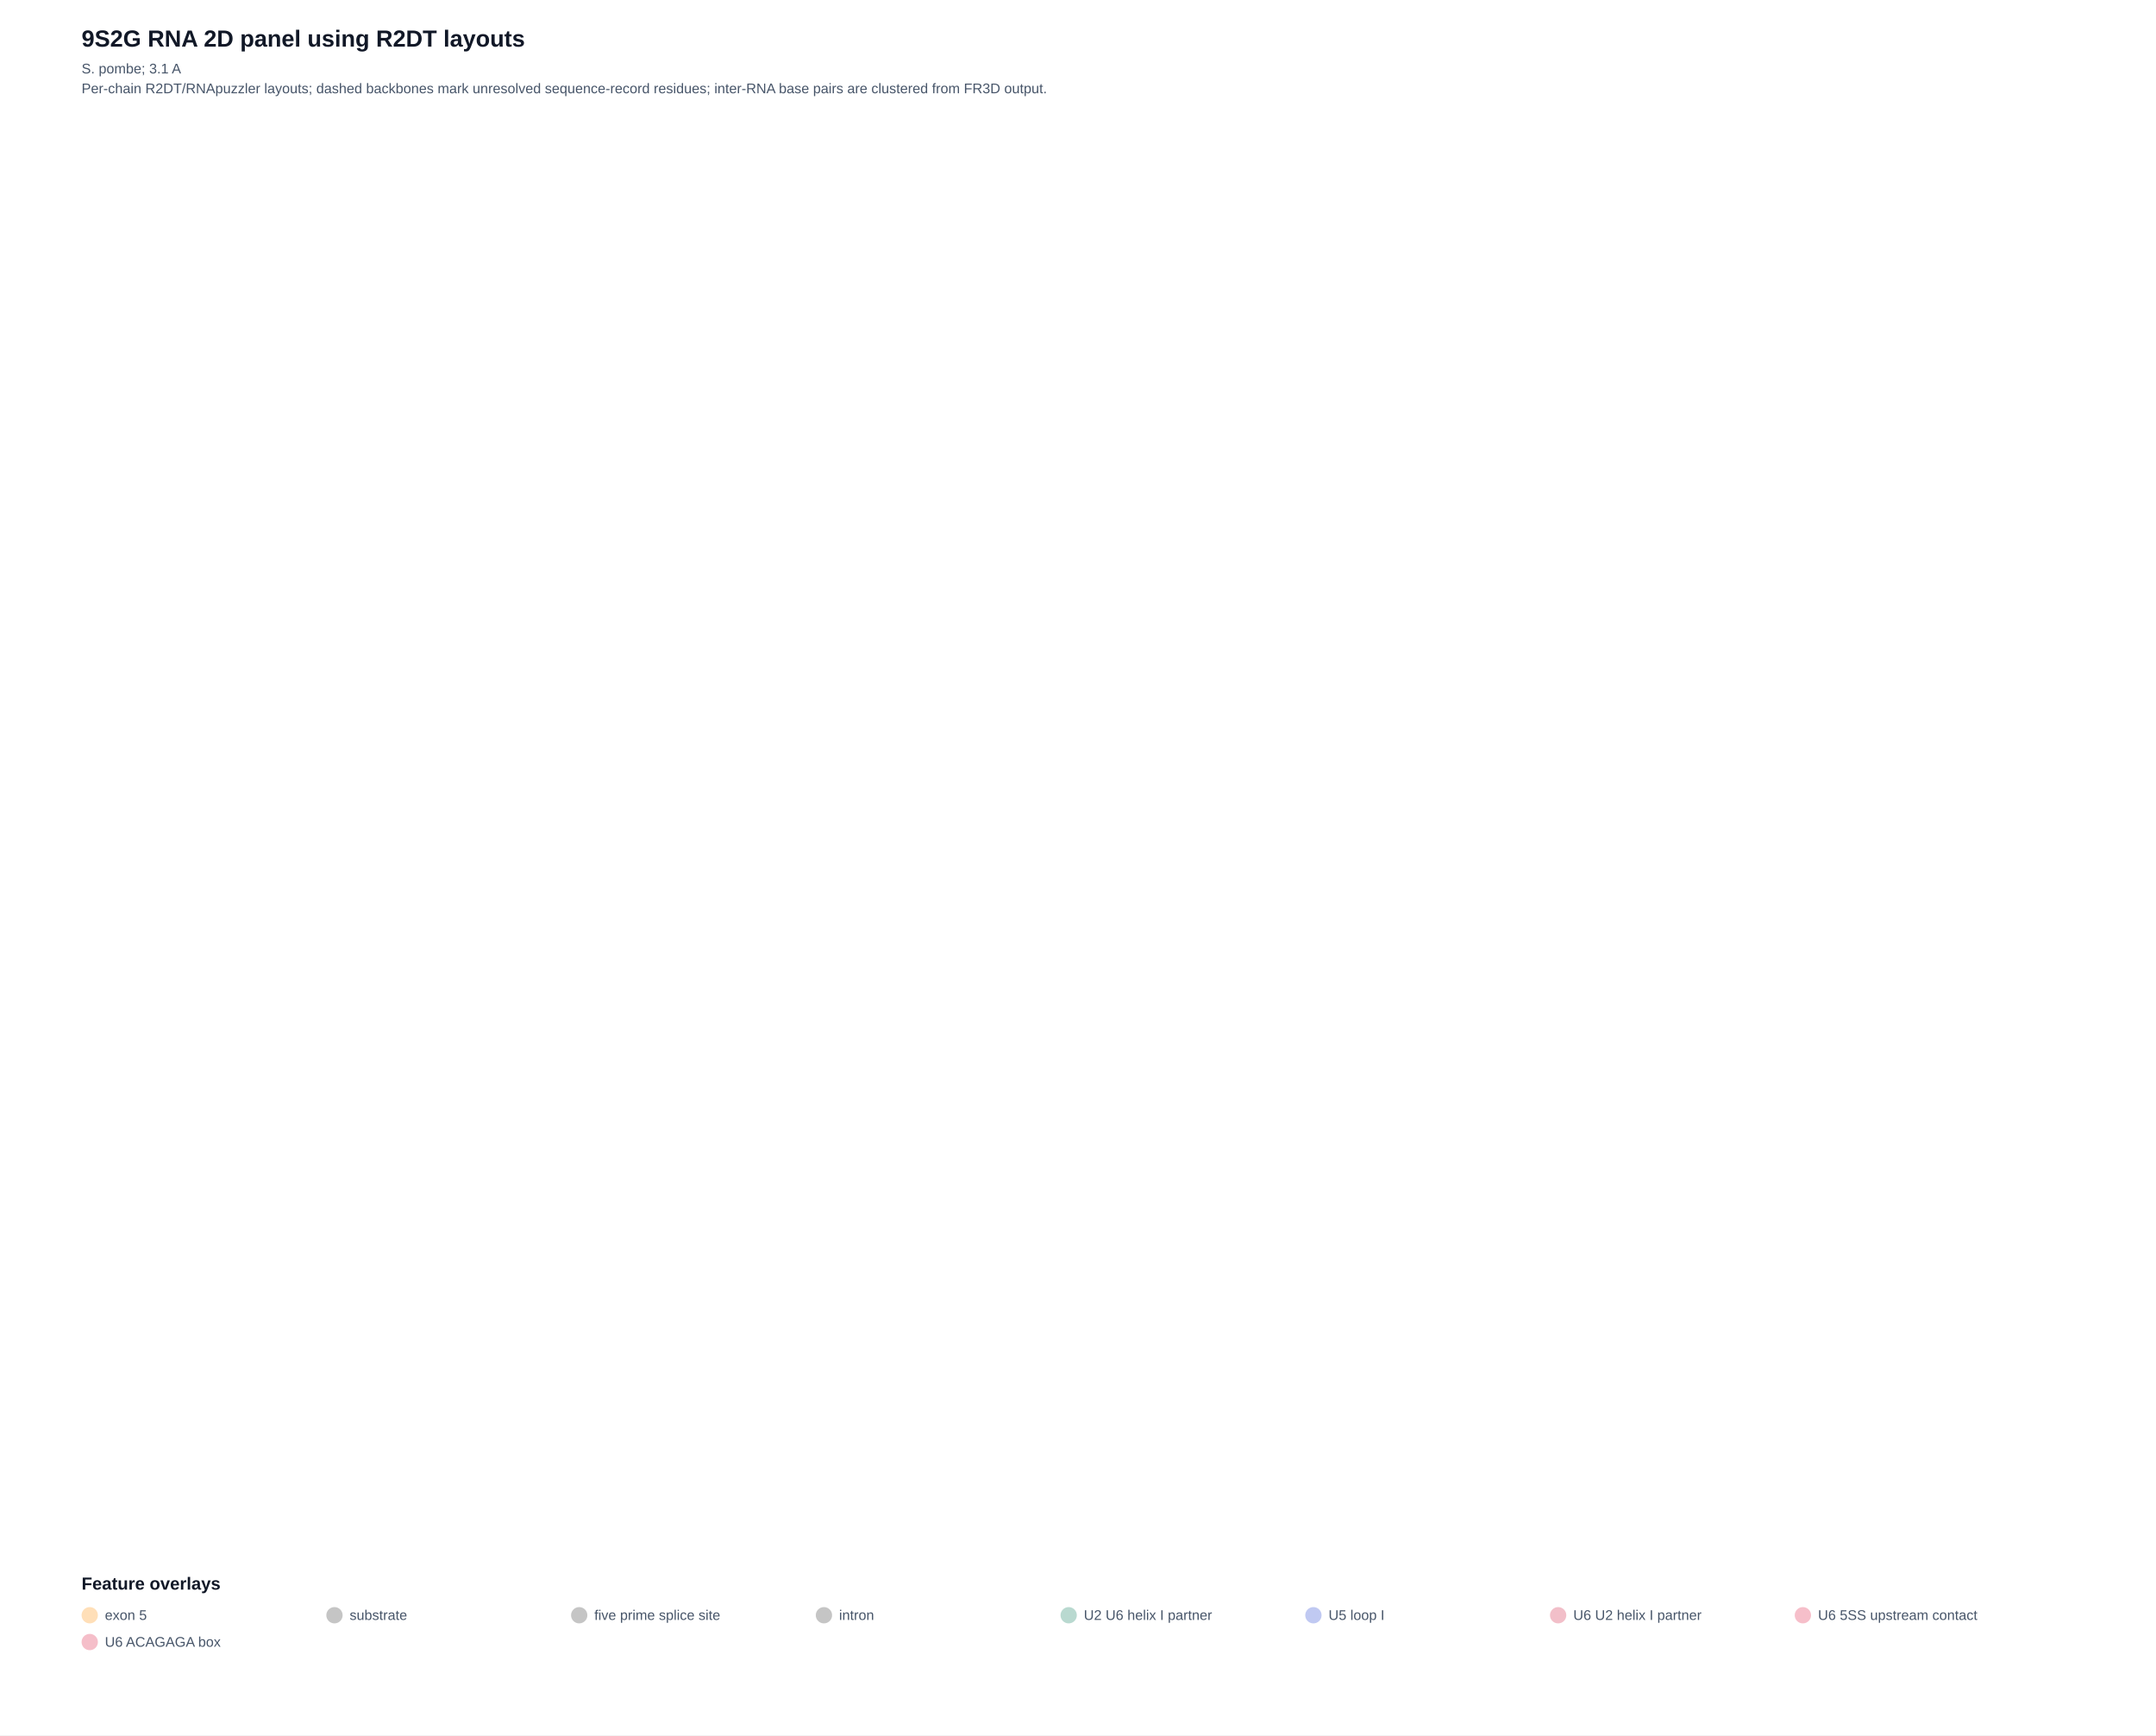
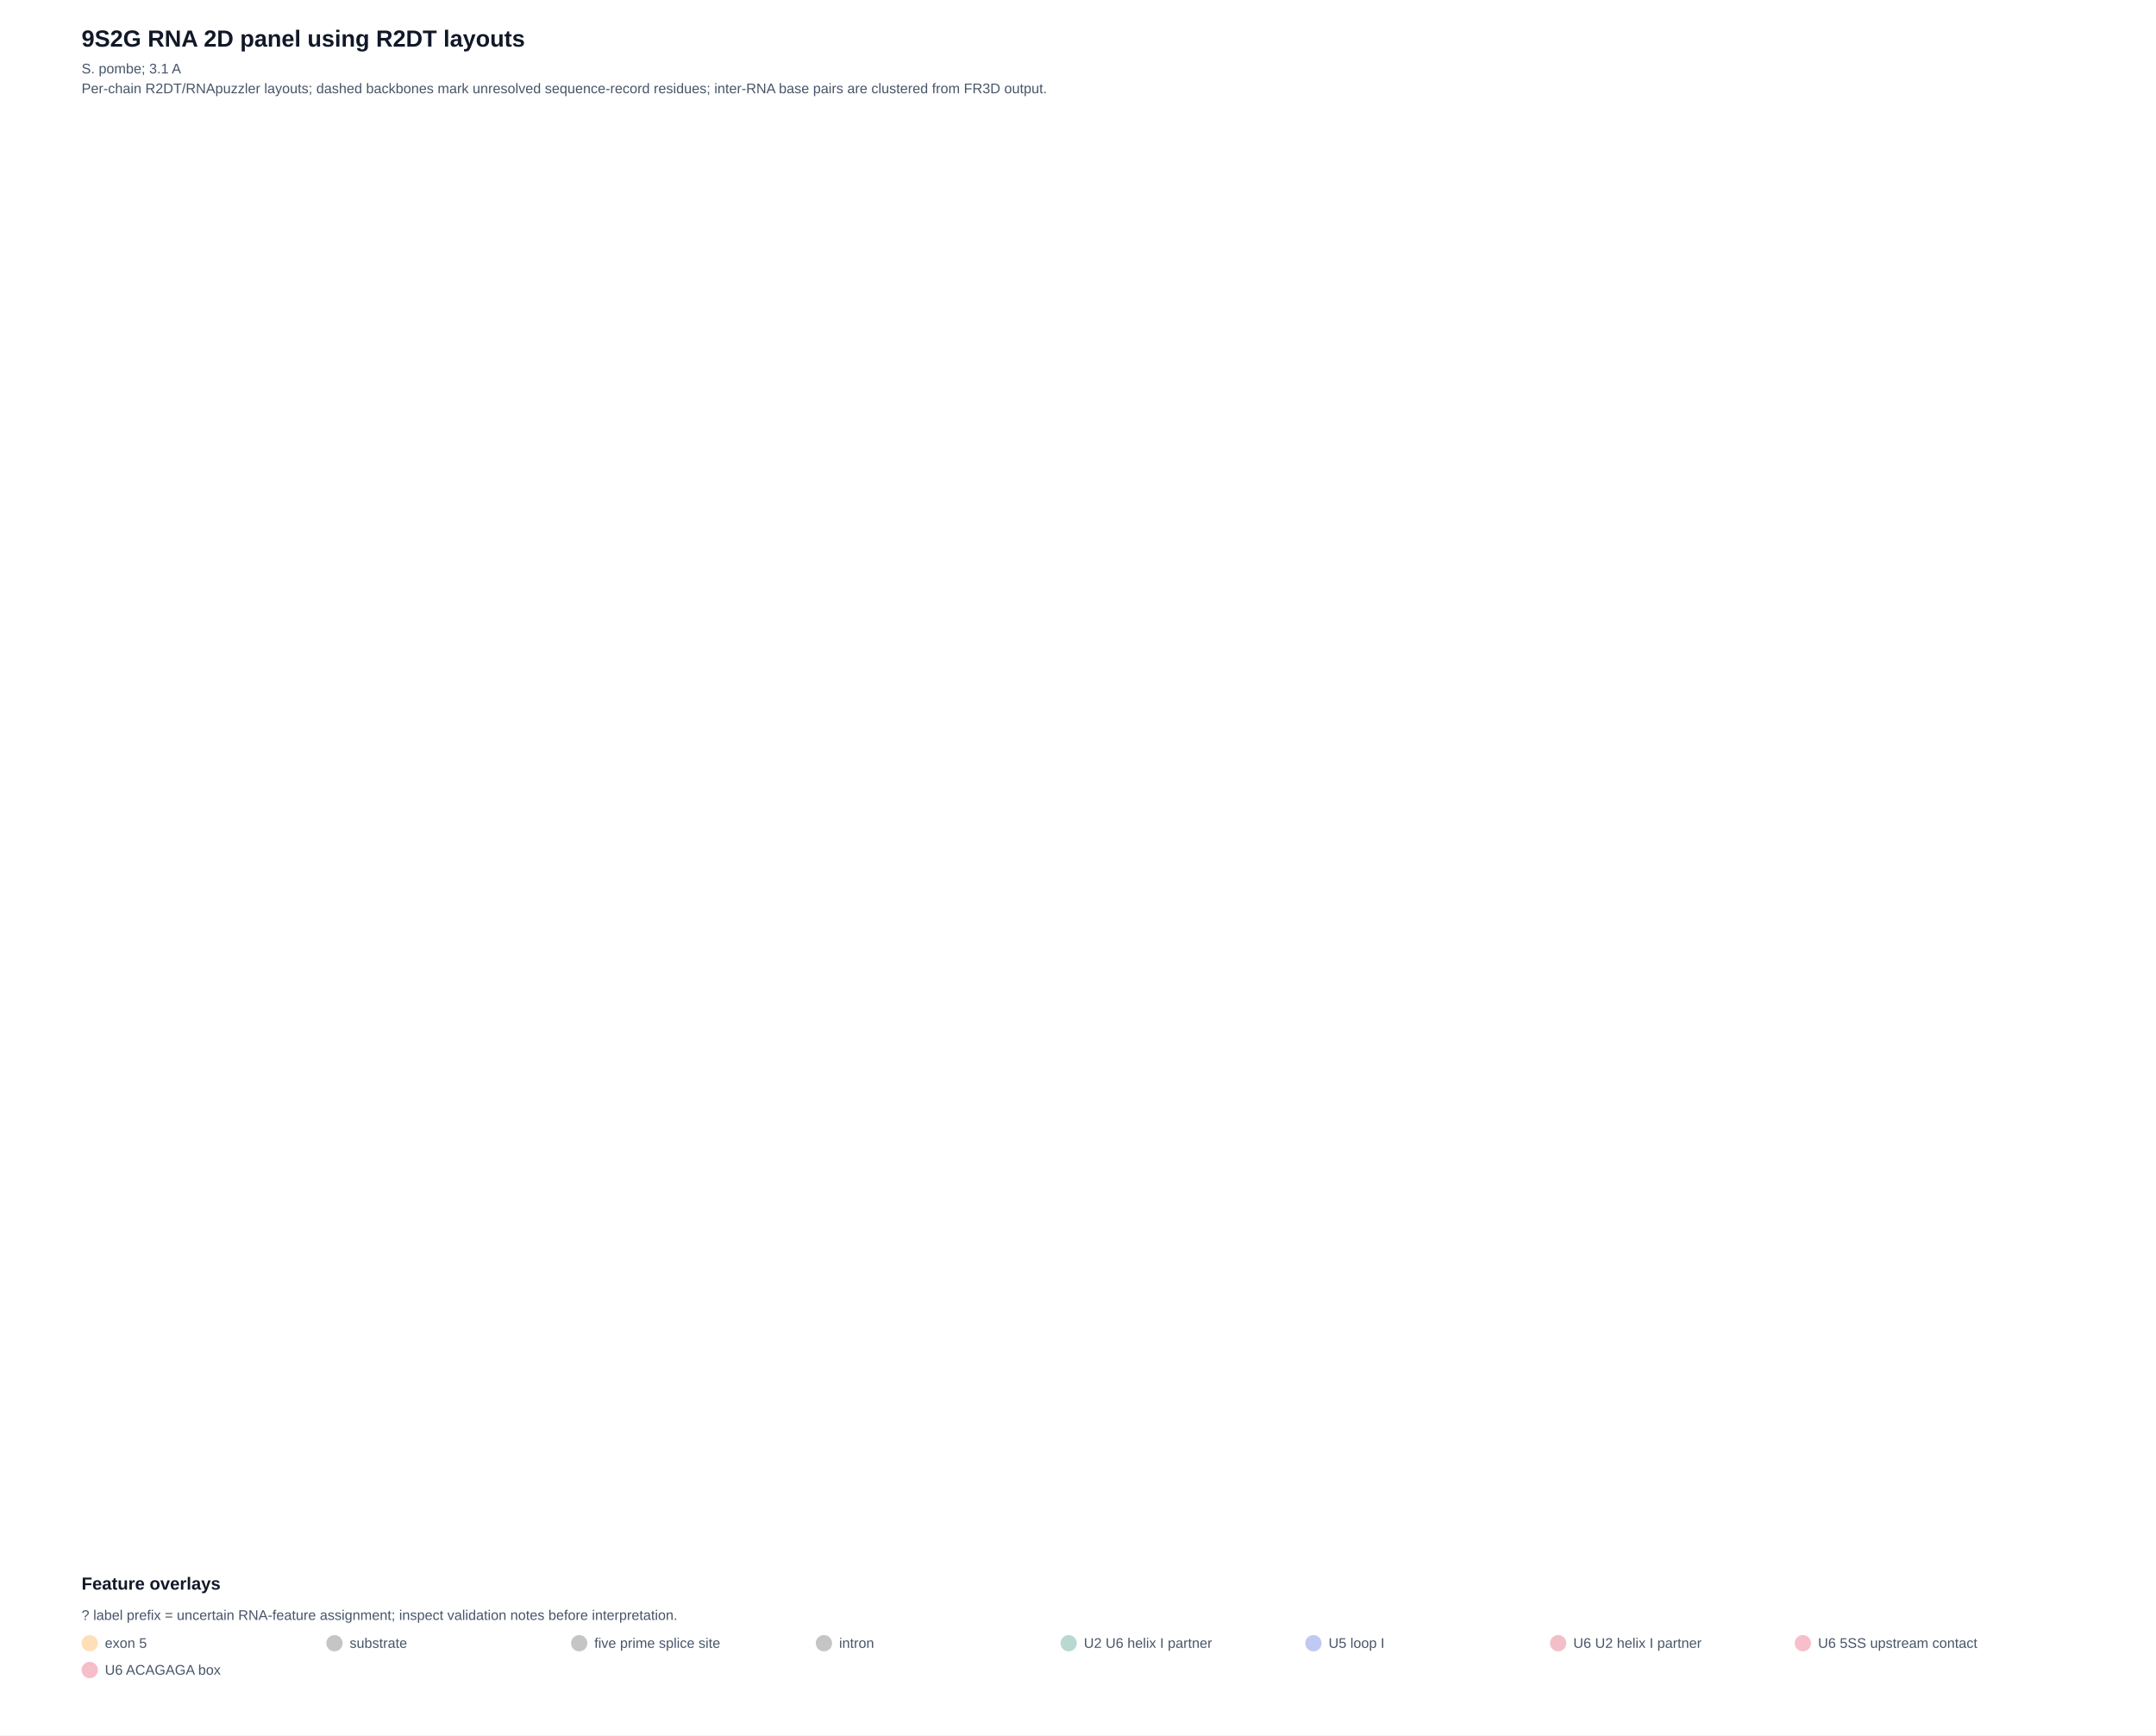
<svg xmlns="http://www.w3.org/2000/svg" width="1850" height="1489" viewBox="0 0 1850 1489">
  <style>
text{font-family:Arial,Helvetica,sans-serif} .base{font-size:12px;font-weight:700;text-anchor:middle;dominant-baseline:middle}
.label{font-size:20px;font-weight:700;fill:#111827}.small{font-size:12px;fill:#475569}.feature-label{font-size:12px;font-weight:700;paint-order:stroke;stroke:#fff;stroke-width:4px;stroke-linejoin:round}.feature-callout{stroke-width:1;stroke-dasharray:2 3;fill:none}.bp{stroke:#111827;stroke-width:1.4}.backbone{stroke:#cbd5e1;stroke-width:3;fill:none}.missing{stroke:#94a3b8;stroke-width:3;stroke-dasharray:6 7;fill:none}.inter{stroke:#64748b;stroke-dasharray:5 5;fill:none;opacity:.42}
</style>
  <rect width="100%" height="100%" fill="#ffffff" />
  <text x="70" y="40" class="label">9S2G RNA 2D panel using R2DT layouts</text>
  <text x="70" y="63" class="small">S. pombe; 3.1 A</text>
  <text x="70" y="80" class="small">Per-chain R2DT/RNApuzzler layouts; dashed backbones mark unresolved sequence-record residues; inter-RNA base pairs are clustered from FR3D output.</text>
  <text x="70" y="1364.0" class="label" style="font-size:15px">Feature overlays</text>
-   <circle cx="77.0" cy="1386.0" r="7" fill="#FF8C00" opacity="0.28" />
-   <text x="90.0" y="1390.0" class="small">exon 5</text>
-   <circle cx="287.0" cy="1386.0" r="7" fill="#303030" opacity="0.28" />
-   <text x="300.0" y="1390.0" class="small">substrate</text>
-   <circle cx="497.0" cy="1386.0" r="7" fill="#303030" opacity="0.28" />
-   <text x="510.0" y="1390.0" class="small">five prime splice site</text>
-   <circle cx="707.0" cy="1386.0" r="7" fill="#303030" opacity="0.28" />
-   <text x="720.0" y="1390.0" class="small">intron</text>
-   <circle cx="917.0" cy="1386.0" r="7" fill="#047857" opacity="0.28" />
-   <text x="930.0" y="1390.0" class="small">U2 U6 helix I partner</text>
-   <circle cx="1127.0" cy="1386.0" r="7" fill="#1b3cd0" opacity="0.28" />
-   <text x="1140.0" y="1390.0" class="small">U5 loop I</text>
-   <circle cx="1337.0" cy="1386.0" r="7" fill="#d0183c" opacity="0.28" />
-   <text x="1350.0" y="1390.0" class="small">U6 U2 helix I partner</text>
-   <circle cx="1547.0" cy="1386.0" r="7" fill="#e01842" opacity="0.28" />
-   <text x="1560.0" y="1390.0" class="small">U6 5SS upstream contact</text>
-   <circle cx="77.0" cy="1409.0" r="7" fill="#dc143c" opacity="0.28" />
-   <text x="90.0" y="1413.0" class="small">U6 ACAGAGA box</text>
+   <text x="70.0" y="1390.0" class="small">? label prefix = uncertain RNA-feature assignment; inspect validation notes before interpretation.</text>
+   <circle cx="77.0" cy="1410.0" r="7" fill="#FF8C00" opacity="0.28" />
+   <text x="90.0" y="1414.0" class="small">exon 5</text>
+   <circle cx="287.0" cy="1410.0" r="7" fill="#303030" opacity="0.28" />
+   <text x="300.0" y="1414.0" class="small">substrate</text>
+   <circle cx="497.0" cy="1410.0" r="7" fill="#303030" opacity="0.28" />
+   <text x="510.0" y="1414.0" class="small">five prime splice site</text>
+   <circle cx="707.0" cy="1410.0" r="7" fill="#303030" opacity="0.28" />
+   <text x="720.0" y="1414.0" class="small">intron</text>
+   <circle cx="917.0" cy="1410.0" r="7" fill="#047857" opacity="0.28" />
+   <text x="930.0" y="1414.0" class="small">U2 U6 helix I partner</text>
+   <circle cx="1127.0" cy="1410.0" r="7" fill="#1b3cd0" opacity="0.28" />
+   <text x="1140.0" y="1414.0" class="small">U5 loop I</text>
+   <circle cx="1337.0" cy="1410.0" r="7" fill="#d0183c" opacity="0.28" />
+   <text x="1350.0" y="1414.0" class="small">U6 U2 helix I partner</text>
+   <circle cx="1547.0" cy="1410.0" r="7" fill="#e01842" opacity="0.28" />
+   <text x="1560.0" y="1414.0" class="small">U6 5SS upstream contact</text>
+   <circle cx="77.0" cy="1433.0" r="7" fill="#dc143c" opacity="0.28" />
+   <text x="90.0" y="1437.0" class="small">U6 ACAGAGA box</text>
</svg>
